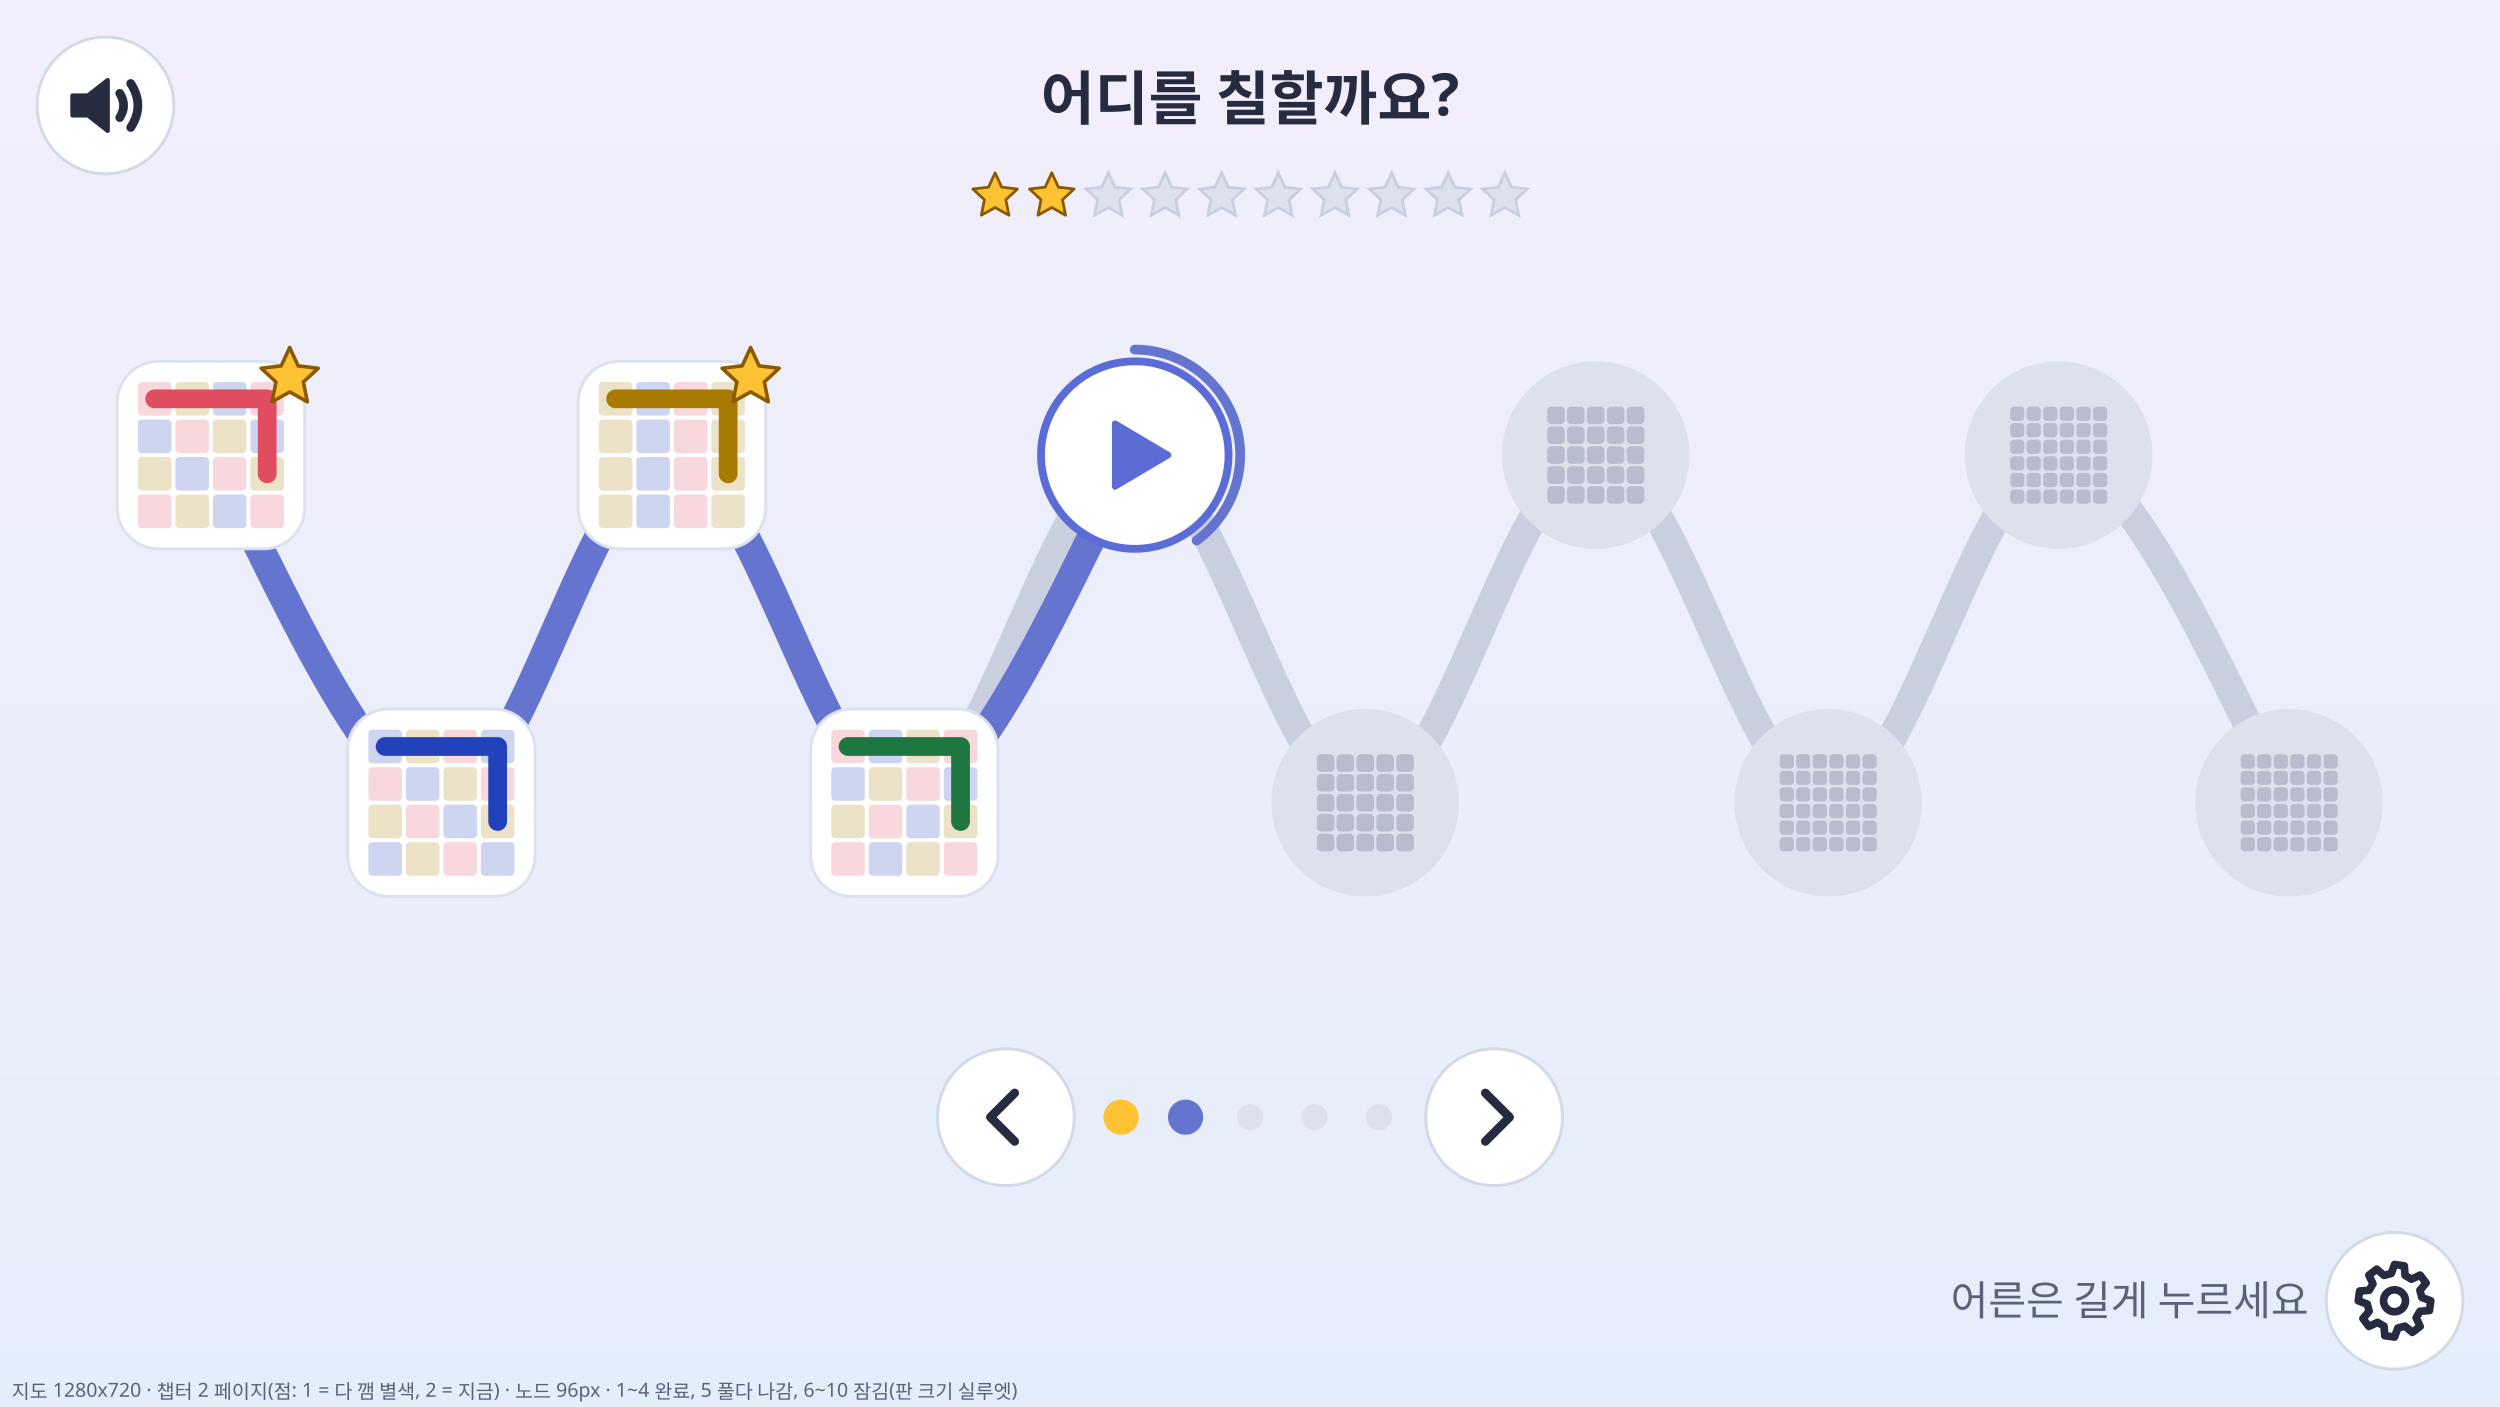
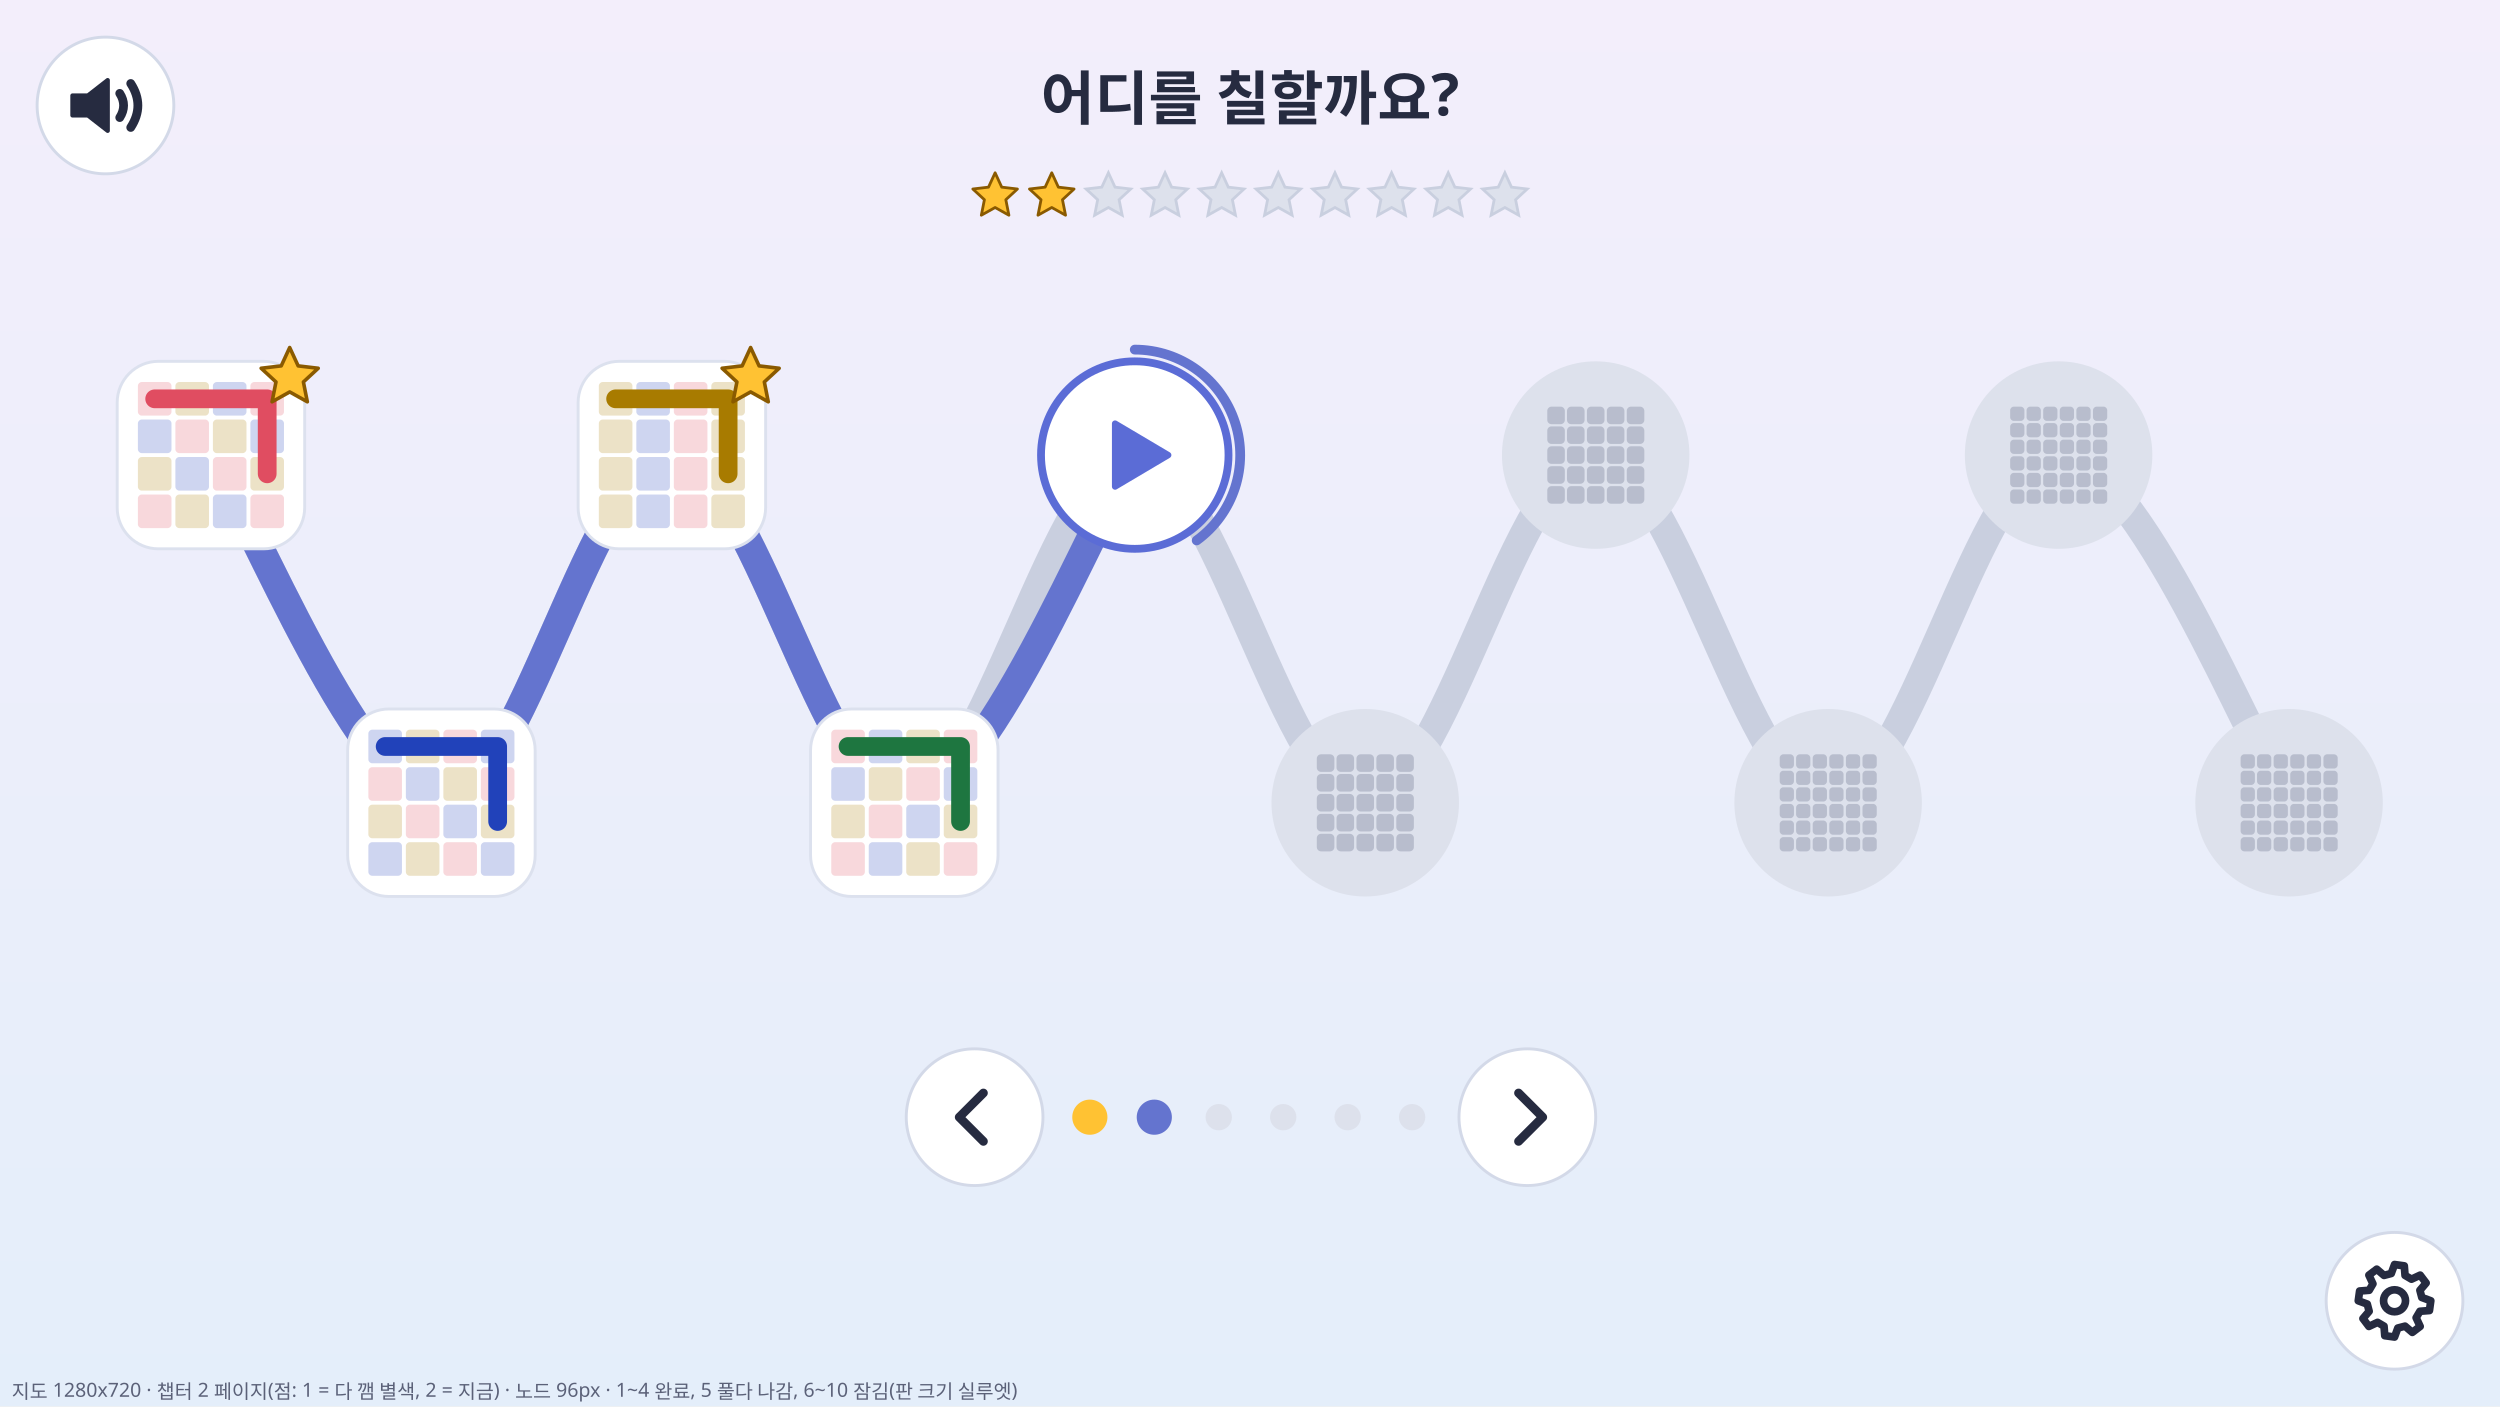
<svg xmlns="http://www.w3.org/2000/svg" width="1280" height="720" viewBox="0 0 1280 720" font-family="system-ui, sans-serif">
  <defs>
    <linearGradient id="bg" x1="0" y1="0" x2="0" y2="1">
      <stop offset="0" stop-color="#F3EEFB" />
      <stop offset="1" stop-color="#E4EEFA" />
    </linearGradient>
  </defs>
  <rect width="1280" height="720" fill="url(#bg)" />
  <path d="M108 233 C127.7 262.7 186.7 411.0 226 411 C265.3 411.0 304.5 233.0 344 233 C383.5 233.0 423.5 411.0 463 411 C502.5 411.0 541.7 233.0 581 233 C620.3 233.0 659.7 411.0 699 411 C738.3 411.0 777.5 233.0 817 233 C856.5 233.0 896.5 411.0 936 411 C975.5 411.0 1014.7 233.0 1054 233 C1093.3 233.0 1152.3 381.3 1172 411" fill="none" stroke="#C9CFDF" stroke-width="15" stroke-linecap="round" />
  <path d="M108 233 C127.7 262.7 186.7 411.0 226 411 C265.3 411.0 304.5 233.0 344 233 C383.5 233.0 423.5 411.0 463 411 C502.5 411.0 561.3 262.7 581 233" fill="none" stroke="#6474CF" stroke-width="15" stroke-linecap="round" />
  <rect x="60" y="185" width="96" height="96" rx="21.12" fill="#FFFFFF" stroke="#DCE1EE" stroke-width="1.5" />
  <rect x="70.6" y="195.6" width="17.2" height="17.2" rx="2" fill="#F8D8DC" />
  <rect x="89.8" y="195.6" width="17.2" height="17.2" rx="2" fill="#ECE2C7" />
  <rect x="109.0" y="195.6" width="17.2" height="17.2" rx="2" fill="#CED5F0" />
  <rect x="128.2" y="195.6" width="17.2" height="17.2" rx="2" fill="#F8D8DC" />
  <rect x="70.6" y="214.8" width="17.2" height="17.2" rx="2" fill="#CED5F0" />
  <rect x="89.8" y="214.8" width="17.2" height="17.2" rx="2" fill="#F8D8DC" />
  <rect x="109.0" y="214.8" width="17.2" height="17.2" rx="2" fill="#ECE2C7" />
  <rect x="128.2" y="214.8" width="17.2" height="17.2" rx="2" fill="#CED5F0" />
  <rect x="70.6" y="234.0" width="17.2" height="17.2" rx="2" fill="#ECE2C7" />
  <rect x="89.8" y="234.0" width="17.2" height="17.2" rx="2" fill="#CED5F0" />
  <rect x="109.0" y="234.0" width="17.2" height="17.2" rx="2" fill="#F8D8DC" />
  <rect x="128.2" y="234.0" width="17.2" height="17.2" rx="2" fill="#ECE2C7" />
  <rect x="70.6" y="253.2" width="17.2" height="17.2" rx="2" fill="#F8D8DC" />
  <rect x="89.8" y="253.2" width="17.2" height="17.2" rx="2" fill="#ECE2C7" />
  <rect x="109.0" y="253.2" width="17.2" height="17.2" rx="2" fill="#CED5F0" />
  <rect x="128.2" y="253.2" width="17.2" height="17.2" rx="2" fill="#F8D8DC" />
  <polyline points="79.2,204.2 136.8,204.2 136.8,242.6" fill="none" stroke="#E04D61" stroke-width="9.6" stroke-linecap="round" stroke-linejoin="round" />
  <path d="M0 -0.96 L0.282 -0.348 L0.951 -0.269 L0.457 0.188 L0.588 0.849 L0 0.52 L-0.588 0.849 L-0.457 0.188 L-0.951 -0.269 L-0.282 -0.348 Z" transform="translate(148.32 192.68) scale(15.36)" fill="#FFC233" stroke="#8A5A00" stroke-width="0.12" stroke-linejoin="round" />
  <rect x="178" y="363" width="96" height="96" rx="21.12" fill="#FFFFFF" stroke="#DCE1EE" stroke-width="1.5" />
  <rect x="188.6" y="373.6" width="17.2" height="17.2" rx="2" fill="#CED5F0" />
  <rect x="207.8" y="373.6" width="17.2" height="17.2" rx="2" fill="#ECE2C7" />
  <rect x="227.0" y="373.6" width="17.2" height="17.2" rx="2" fill="#F8D8DC" />
  <rect x="246.2" y="373.6" width="17.2" height="17.2" rx="2" fill="#CED5F0" />
  <rect x="188.6" y="392.8" width="17.2" height="17.2" rx="2" fill="#F8D8DC" />
  <rect x="207.8" y="392.8" width="17.2" height="17.2" rx="2" fill="#CED5F0" />
  <rect x="227.0" y="392.8" width="17.2" height="17.2" rx="2" fill="#ECE2C7" />
  <rect x="246.2" y="392.8" width="17.2" height="17.2" rx="2" fill="#F8D8DC" />
  <rect x="188.6" y="412.0" width="17.2" height="17.2" rx="2" fill="#ECE2C7" />
  <rect x="207.8" y="412.0" width="17.2" height="17.2" rx="2" fill="#F8D8DC" />
  <rect x="227.0" y="412.0" width="17.2" height="17.2" rx="2" fill="#CED5F0" />
  <rect x="246.2" y="412.0" width="17.2" height="17.2" rx="2" fill="#ECE2C7" />
  <rect x="188.6" y="431.2" width="17.2" height="17.2" rx="2" fill="#CED5F0" />
  <rect x="207.8" y="431.2" width="17.2" height="17.2" rx="2" fill="#ECE2C7" />
  <rect x="227.0" y="431.2" width="17.2" height="17.2" rx="2" fill="#F8D8DC" />
  <rect x="246.2" y="431.2" width="17.2" height="17.2" rx="2" fill="#CED5F0" />
  <polyline points="197.2,382.2 254.8,382.2 254.8,420.6" fill="none" stroke="#2142BA" stroke-width="9.6" stroke-linecap="round" stroke-linejoin="round" />
  <rect x="296" y="185" width="96" height="96" rx="21.12" fill="#FFFFFF" stroke="#DCE1EE" stroke-width="1.5" />
  <rect x="306.6" y="195.6" width="17.2" height="17.2" rx="2" fill="#ECE2C7" />
  <rect x="325.8" y="195.6" width="17.2" height="17.2" rx="2" fill="#CED5F0" />
  <rect x="345.0" y="195.6" width="17.2" height="17.2" rx="2" fill="#F8D8DC" />
  <rect x="364.2" y="195.6" width="17.2" height="17.2" rx="2" fill="#ECE2C7" />
  <rect x="306.6" y="214.8" width="17.2" height="17.2" rx="2" fill="#ECE2C7" />
  <rect x="325.8" y="214.8" width="17.2" height="17.2" rx="2" fill="#CED5F0" />
  <rect x="345.0" y="214.8" width="17.2" height="17.2" rx="2" fill="#F8D8DC" />
  <rect x="364.2" y="214.8" width="17.2" height="17.2" rx="2" fill="#ECE2C7" />
  <rect x="306.6" y="234.0" width="17.2" height="17.2" rx="2" fill="#ECE2C7" />
  <rect x="325.8" y="234.0" width="17.2" height="17.2" rx="2" fill="#CED5F0" />
  <rect x="345.0" y="234.0" width="17.2" height="17.2" rx="2" fill="#F8D8DC" />
  <rect x="364.2" y="234.0" width="17.2" height="17.2" rx="2" fill="#ECE2C7" />
  <rect x="306.6" y="253.2" width="17.2" height="17.2" rx="2" fill="#ECE2C7" />
  <rect x="325.8" y="253.2" width="17.2" height="17.2" rx="2" fill="#CED5F0" />
  <rect x="345.0" y="253.2" width="17.2" height="17.2" rx="2" fill="#F8D8DC" />
  <rect x="364.2" y="253.2" width="17.2" height="17.2" rx="2" fill="#ECE2C7" />
  <polyline points="315.2,204.2 372.8,204.2 372.8,242.6" fill="none" stroke="#A87B00" stroke-width="9.6" stroke-linecap="round" stroke-linejoin="round" />
  <path d="M0 -0.96 L0.282 -0.348 L0.951 -0.269 L0.457 0.188 L0.588 0.849 L0 0.52 L-0.588 0.849 L-0.457 0.188 L-0.951 -0.269 L-0.282 -0.348 Z" transform="translate(384.32 192.68) scale(15.36)" fill="#FFC233" stroke="#8A5A00" stroke-width="0.12" stroke-linejoin="round" />
  <rect x="415" y="363" width="96" height="96" rx="21.12" fill="#FFFFFF" stroke="#DCE1EE" stroke-width="1.5" />
  <rect x="425.6" y="373.6" width="17.2" height="17.2" rx="2" fill="#F8D8DC" />
  <rect x="444.8" y="373.6" width="17.2" height="17.2" rx="2" fill="#CED5F0" />
  <rect x="464.0" y="373.6" width="17.2" height="17.2" rx="2" fill="#ECE2C7" />
  <rect x="483.2" y="373.6" width="17.2" height="17.2" rx="2" fill="#F8D8DC" />
  <rect x="425.6" y="392.8" width="17.2" height="17.2" rx="2" fill="#CED5F0" />
  <rect x="444.8" y="392.8" width="17.2" height="17.2" rx="2" fill="#ECE2C7" />
  <rect x="464.0" y="392.8" width="17.2" height="17.2" rx="2" fill="#F8D8DC" />
  <rect x="483.2" y="392.8" width="17.2" height="17.2" rx="2" fill="#CED5F0" />
  <rect x="425.6" y="412.0" width="17.2" height="17.2" rx="2" fill="#ECE2C7" />
  <rect x="444.8" y="412.0" width="17.2" height="17.2" rx="2" fill="#F8D8DC" />
  <rect x="464.0" y="412.0" width="17.2" height="17.2" rx="2" fill="#CED5F0" />
  <rect x="483.2" y="412.0" width="17.2" height="17.2" rx="2" fill="#ECE2C7" />
  <rect x="425.6" y="431.2" width="17.2" height="17.2" rx="2" fill="#F8D8DC" />
  <rect x="444.8" y="431.2" width="17.2" height="17.2" rx="2" fill="#CED5F0" />
  <rect x="464.0" y="431.2" width="17.2" height="17.2" rx="2" fill="#ECE2C7" />
  <rect x="483.2" y="431.2" width="17.2" height="17.2" rx="2" fill="#F8D8DC" />
  <polyline points="434.2,382.2 491.8,382.2 491.8,420.6" fill="none" stroke="#1E7640" stroke-width="9.6" stroke-linecap="round" stroke-linejoin="round" />
  <path d="M581 179 A54 54 0 0 1 612.7 276.7" fill="none" stroke="#6474CF" stroke-width="5" stroke-linecap="round" />
  <circle cx="581" cy="233" r="48" fill="#FFFFFF" stroke="#5B6CD6" stroke-width="4" />
  <path d="M-0.5 -0.8 L0.85 0 L-0.5 0.8 Z" transform="translate(581.0 233.0) scale(20.16)" fill="#5B6CD6" stroke="#5B6CD6" stroke-width="0.16" stroke-linejoin="round" />
  <circle cx="699" cy="411" r="48" fill="#DDE1EC" />
  <rect x="674.2" y="386.2" width="9.0" height="9.0" rx="2.2" fill="#737B93" opacity="0.35" />
  <rect x="684.3" y="386.2" width="9.0" height="9.0" rx="2.2" fill="#737B93" opacity="0.35" />
  <rect x="694.5" y="386.2" width="9.0" height="9.0" rx="2.2" fill="#737B93" opacity="0.35" />
  <rect x="704.7" y="386.2" width="9.0" height="9.0" rx="2.2" fill="#737B93" opacity="0.35" />
  <rect x="714.9" y="386.2" width="9.0" height="9.0" rx="2.2" fill="#737B93" opacity="0.35" />
  <rect x="674.2" y="396.3" width="9.0" height="9.0" rx="2.2" fill="#737B93" opacity="0.35" />
  <rect x="684.3" y="396.3" width="9.0" height="9.0" rx="2.2" fill="#737B93" opacity="0.35" />
  <rect x="694.5" y="396.3" width="9.0" height="9.0" rx="2.2" fill="#737B93" opacity="0.35" />
  <rect x="704.7" y="396.3" width="9.0" height="9.0" rx="2.2" fill="#737B93" opacity="0.35" />
  <rect x="714.9" y="396.3" width="9.0" height="9.0" rx="2.2" fill="#737B93" opacity="0.35" />
  <rect x="674.2" y="406.5" width="9.0" height="9.0" rx="2.2" fill="#737B93" opacity="0.35" />
  <rect x="684.3" y="406.5" width="9.0" height="9.0" rx="2.2" fill="#737B93" opacity="0.35" />
  <rect x="694.5" y="406.5" width="9.0" height="9.0" rx="2.2" fill="#737B93" opacity="0.35" />
  <rect x="704.7" y="406.5" width="9.0" height="9.0" rx="2.2" fill="#737B93" opacity="0.35" />
  <rect x="714.9" y="406.5" width="9.0" height="9.0" rx="2.2" fill="#737B93" opacity="0.35" />
  <rect x="674.2" y="416.7" width="9.0" height="9.0" rx="2.2" fill="#737B93" opacity="0.35" />
  <rect x="684.3" y="416.7" width="9.0" height="9.0" rx="2.2" fill="#737B93" opacity="0.35" />
  <rect x="694.5" y="416.7" width="9.0" height="9.0" rx="2.2" fill="#737B93" opacity="0.35" />
  <rect x="704.7" y="416.7" width="9.0" height="9.0" rx="2.2" fill="#737B93" opacity="0.35" />
  <rect x="714.9" y="416.7" width="9.0" height="9.0" rx="2.2" fill="#737B93" opacity="0.35" />
  <rect x="674.2" y="426.9" width="9.0" height="9.0" rx="2.2" fill="#737B93" opacity="0.35" />
  <rect x="684.3" y="426.9" width="9.0" height="9.0" rx="2.2" fill="#737B93" opacity="0.35" />
  <rect x="694.5" y="426.9" width="9.0" height="9.0" rx="2.2" fill="#737B93" opacity="0.35" />
  <rect x="704.7" y="426.9" width="9.0" height="9.0" rx="2.2" fill="#737B93" opacity="0.35" />
  <rect x="714.9" y="426.9" width="9.0" height="9.0" rx="2.2" fill="#737B93" opacity="0.35" />
  <circle cx="817" cy="233" r="48" fill="#DDE1EC" />
  <rect x="792.2" y="208.2" width="9.0" height="9.0" rx="2.2" fill="#737B93" opacity="0.35" />
  <rect x="802.3" y="208.2" width="9.0" height="9.0" rx="2.2" fill="#737B93" opacity="0.35" />
  <rect x="812.5" y="208.2" width="9.0" height="9.0" rx="2.2" fill="#737B93" opacity="0.35" />
  <rect x="822.7" y="208.2" width="9.0" height="9.0" rx="2.2" fill="#737B93" opacity="0.35" />
  <rect x="832.9" y="208.2" width="9.0" height="9.0" rx="2.2" fill="#737B93" opacity="0.35" />
  <rect x="792.2" y="218.3" width="9.0" height="9.0" rx="2.2" fill="#737B93" opacity="0.35" />
  <rect x="802.3" y="218.3" width="9.0" height="9.0" rx="2.2" fill="#737B93" opacity="0.35" />
  <rect x="812.5" y="218.3" width="9.0" height="9.0" rx="2.2" fill="#737B93" opacity="0.35" />
  <rect x="822.7" y="218.3" width="9.0" height="9.0" rx="2.2" fill="#737B93" opacity="0.35" />
  <rect x="832.9" y="218.3" width="9.0" height="9.0" rx="2.2" fill="#737B93" opacity="0.35" />
  <rect x="792.2" y="228.5" width="9.0" height="9.0" rx="2.2" fill="#737B93" opacity="0.35" />
  <rect x="802.3" y="228.5" width="9.0" height="9.0" rx="2.2" fill="#737B93" opacity="0.35" />
  <rect x="812.5" y="228.5" width="9.0" height="9.0" rx="2.2" fill="#737B93" opacity="0.35" />
  <rect x="822.7" y="228.5" width="9.0" height="9.0" rx="2.2" fill="#737B93" opacity="0.35" />
  <rect x="832.9" y="228.5" width="9.0" height="9.0" rx="2.2" fill="#737B93" opacity="0.35" />
  <rect x="792.2" y="238.7" width="9.0" height="9.0" rx="2.2" fill="#737B93" opacity="0.35" />
  <rect x="802.3" y="238.7" width="9.0" height="9.0" rx="2.2" fill="#737B93" opacity="0.35" />
  <rect x="812.5" y="238.7" width="9.0" height="9.0" rx="2.2" fill="#737B93" opacity="0.35" />
  <rect x="822.7" y="238.7" width="9.0" height="9.0" rx="2.2" fill="#737B93" opacity="0.35" />
  <rect x="832.9" y="238.7" width="9.0" height="9.0" rx="2.2" fill="#737B93" opacity="0.35" />
  <rect x="792.2" y="248.9" width="9.0" height="9.0" rx="2.2" fill="#737B93" opacity="0.35" />
  <rect x="802.3" y="248.9" width="9.0" height="9.0" rx="2.2" fill="#737B93" opacity="0.35" />
  <rect x="812.5" y="248.9" width="9.0" height="9.0" rx="2.2" fill="#737B93" opacity="0.35" />
  <rect x="822.7" y="248.9" width="9.0" height="9.0" rx="2.2" fill="#737B93" opacity="0.35" />
  <rect x="832.9" y="248.9" width="9.0" height="9.0" rx="2.2" fill="#737B93" opacity="0.35" />
  <circle cx="936" cy="411" r="48" fill="#DDE1EC" />
  <rect x="911.2" y="386.2" width="7.3" height="7.3" rx="1.9" fill="#737B93" opacity="0.35" />
  <rect x="919.6" y="386.2" width="7.3" height="7.3" rx="1.9" fill="#737B93" opacity="0.35" />
  <rect x="928.1" y="386.2" width="7.3" height="7.3" rx="1.9" fill="#737B93" opacity="0.35" />
  <rect x="936.6" y="386.2" width="7.3" height="7.3" rx="1.9" fill="#737B93" opacity="0.35" />
  <rect x="945.1" y="386.2" width="7.3" height="7.3" rx="1.9" fill="#737B93" opacity="0.35" />
  <rect x="953.6" y="386.2" width="7.3" height="7.3" rx="1.9" fill="#737B93" opacity="0.35" />
  <rect x="911.2" y="394.6" width="7.3" height="7.3" rx="1.9" fill="#737B93" opacity="0.35" />
  <rect x="919.6" y="394.6" width="7.3" height="7.3" rx="1.9" fill="#737B93" opacity="0.35" />
  <rect x="928.1" y="394.6" width="7.3" height="7.3" rx="1.9" fill="#737B93" opacity="0.35" />
  <rect x="936.6" y="394.6" width="7.3" height="7.3" rx="1.9" fill="#737B93" opacity="0.35" />
  <rect x="945.1" y="394.6" width="7.3" height="7.3" rx="1.9" fill="#737B93" opacity="0.35" />
  <rect x="953.6" y="394.6" width="7.3" height="7.3" rx="1.9" fill="#737B93" opacity="0.35" />
  <rect x="911.2" y="403.1" width="7.3" height="7.3" rx="1.9" fill="#737B93" opacity="0.35" />
  <rect x="919.6" y="403.1" width="7.3" height="7.3" rx="1.9" fill="#737B93" opacity="0.35" />
  <rect x="928.1" y="403.1" width="7.3" height="7.3" rx="1.9" fill="#737B93" opacity="0.35" />
  <rect x="936.6" y="403.1" width="7.3" height="7.3" rx="1.9" fill="#737B93" opacity="0.35" />
  <rect x="945.1" y="403.1" width="7.3" height="7.3" rx="1.9" fill="#737B93" opacity="0.35" />
  <rect x="953.6" y="403.1" width="7.3" height="7.3" rx="1.9" fill="#737B93" opacity="0.35" />
  <rect x="911.2" y="411.6" width="7.3" height="7.3" rx="1.9" fill="#737B93" opacity="0.35" />
  <rect x="919.6" y="411.6" width="7.3" height="7.3" rx="1.9" fill="#737B93" opacity="0.35" />
  <rect x="928.1" y="411.6" width="7.3" height="7.3" rx="1.9" fill="#737B93" opacity="0.35" />
  <rect x="936.6" y="411.6" width="7.3" height="7.3" rx="1.9" fill="#737B93" opacity="0.35" />
  <rect x="945.1" y="411.6" width="7.3" height="7.3" rx="1.9" fill="#737B93" opacity="0.35" />
  <rect x="953.6" y="411.6" width="7.3" height="7.3" rx="1.9" fill="#737B93" opacity="0.35" />
  <rect x="911.2" y="420.1" width="7.3" height="7.3" rx="1.9" fill="#737B93" opacity="0.35" />
  <rect x="919.6" y="420.1" width="7.3" height="7.3" rx="1.9" fill="#737B93" opacity="0.35" />
  <rect x="928.1" y="420.1" width="7.3" height="7.3" rx="1.9" fill="#737B93" opacity="0.35" />
  <rect x="936.6" y="420.1" width="7.3" height="7.3" rx="1.9" fill="#737B93" opacity="0.35" />
  <rect x="945.1" y="420.1" width="7.3" height="7.3" rx="1.9" fill="#737B93" opacity="0.35" />
  <rect x="953.6" y="420.1" width="7.3" height="7.3" rx="1.9" fill="#737B93" opacity="0.35" />
  <rect x="911.2" y="428.6" width="7.3" height="7.3" rx="1.9" fill="#737B93" opacity="0.35" />
  <rect x="919.6" y="428.6" width="7.3" height="7.3" rx="1.9" fill="#737B93" opacity="0.35" />
  <rect x="928.1" y="428.6" width="7.3" height="7.3" rx="1.9" fill="#737B93" opacity="0.35" />
  <rect x="936.6" y="428.6" width="7.3" height="7.3" rx="1.9" fill="#737B93" opacity="0.35" />
  <rect x="945.1" y="428.6" width="7.3" height="7.3" rx="1.9" fill="#737B93" opacity="0.35" />
  <rect x="953.6" y="428.6" width="7.3" height="7.3" rx="1.9" fill="#737B93" opacity="0.35" />
  <circle cx="1054" cy="233" r="48" fill="#DDE1EC" />
  <rect x="1029.2" y="208.2" width="7.3" height="7.3" rx="1.9" fill="#737B93" opacity="0.35" />
  <rect x="1037.6" y="208.2" width="7.3" height="7.3" rx="1.9" fill="#737B93" opacity="0.35" />
  <rect x="1046.1" y="208.2" width="7.3" height="7.3" rx="1.9" fill="#737B93" opacity="0.35" />
  <rect x="1054.6" y="208.2" width="7.3" height="7.3" rx="1.9" fill="#737B93" opacity="0.35" />
  <rect x="1063.1" y="208.2" width="7.3" height="7.3" rx="1.9" fill="#737B93" opacity="0.35" />
  <rect x="1071.6" y="208.2" width="7.3" height="7.3" rx="1.9" fill="#737B93" opacity="0.35" />
  <rect x="1029.2" y="216.6" width="7.3" height="7.3" rx="1.9" fill="#737B93" opacity="0.35" />
  <rect x="1037.6" y="216.6" width="7.3" height="7.3" rx="1.9" fill="#737B93" opacity="0.35" />
  <rect x="1046.1" y="216.6" width="7.3" height="7.3" rx="1.9" fill="#737B93" opacity="0.35" />
  <rect x="1054.6" y="216.6" width="7.3" height="7.3" rx="1.9" fill="#737B93" opacity="0.35" />
  <rect x="1063.1" y="216.6" width="7.3" height="7.3" rx="1.9" fill="#737B93" opacity="0.35" />
  <rect x="1071.6" y="216.6" width="7.3" height="7.3" rx="1.9" fill="#737B93" opacity="0.35" />
  <rect x="1029.2" y="225.1" width="7.3" height="7.3" rx="1.9" fill="#737B93" opacity="0.35" />
  <rect x="1037.6" y="225.1" width="7.3" height="7.3" rx="1.9" fill="#737B93" opacity="0.35" />
  <rect x="1046.1" y="225.1" width="7.3" height="7.3" rx="1.9" fill="#737B93" opacity="0.35" />
  <rect x="1054.6" y="225.1" width="7.3" height="7.3" rx="1.9" fill="#737B93" opacity="0.35" />
  <rect x="1063.1" y="225.1" width="7.3" height="7.3" rx="1.9" fill="#737B93" opacity="0.35" />
  <rect x="1071.6" y="225.1" width="7.3" height="7.3" rx="1.9" fill="#737B93" opacity="0.35" />
  <rect x="1029.2" y="233.6" width="7.3" height="7.3" rx="1.9" fill="#737B93" opacity="0.35" />
  <rect x="1037.6" y="233.6" width="7.3" height="7.3" rx="1.9" fill="#737B93" opacity="0.35" />
  <rect x="1046.1" y="233.6" width="7.3" height="7.3" rx="1.9" fill="#737B93" opacity="0.35" />
  <rect x="1054.6" y="233.6" width="7.3" height="7.3" rx="1.9" fill="#737B93" opacity="0.35" />
  <rect x="1063.1" y="233.6" width="7.3" height="7.3" rx="1.9" fill="#737B93" opacity="0.35" />
  <rect x="1071.6" y="233.6" width="7.3" height="7.3" rx="1.9" fill="#737B93" opacity="0.35" />
  <rect x="1029.2" y="242.1" width="7.3" height="7.3" rx="1.9" fill="#737B93" opacity="0.35" />
  <rect x="1037.6" y="242.1" width="7.3" height="7.3" rx="1.9" fill="#737B93" opacity="0.35" />
  <rect x="1046.1" y="242.1" width="7.3" height="7.3" rx="1.9" fill="#737B93" opacity="0.35" />
  <rect x="1054.6" y="242.1" width="7.3" height="7.3" rx="1.9" fill="#737B93" opacity="0.35" />
  <rect x="1063.1" y="242.1" width="7.3" height="7.3" rx="1.9" fill="#737B93" opacity="0.35" />
  <rect x="1071.6" y="242.1" width="7.3" height="7.3" rx="1.9" fill="#737B93" opacity="0.35" />
  <rect x="1029.2" y="250.6" width="7.3" height="7.3" rx="1.9" fill="#737B93" opacity="0.35" />
  <rect x="1037.6" y="250.6" width="7.3" height="7.3" rx="1.9" fill="#737B93" opacity="0.35" />
  <rect x="1046.1" y="250.6" width="7.3" height="7.3" rx="1.9" fill="#737B93" opacity="0.35" />
  <rect x="1054.6" y="250.6" width="7.3" height="7.3" rx="1.9" fill="#737B93" opacity="0.35" />
  <rect x="1063.1" y="250.6" width="7.3" height="7.3" rx="1.9" fill="#737B93" opacity="0.35" />
  <rect x="1071.6" y="250.6" width="7.3" height="7.3" rx="1.9" fill="#737B93" opacity="0.35" />
  <circle cx="1172" cy="411" r="48" fill="#DDE1EC" />
  <rect x="1147.2" y="386.2" width="7.3" height="7.3" rx="1.9" fill="#737B93" opacity="0.35" />
  <rect x="1155.6" y="386.2" width="7.3" height="7.3" rx="1.9" fill="#737B93" opacity="0.35" />
  <rect x="1164.1" y="386.2" width="7.3" height="7.3" rx="1.9" fill="#737B93" opacity="0.35" />
  <rect x="1172.6" y="386.2" width="7.3" height="7.3" rx="1.9" fill="#737B93" opacity="0.35" />
  <rect x="1181.1" y="386.2" width="7.3" height="7.3" rx="1.9" fill="#737B93" opacity="0.35" />
  <rect x="1189.6" y="386.2" width="7.3" height="7.3" rx="1.9" fill="#737B93" opacity="0.35" />
  <rect x="1147.2" y="394.6" width="7.3" height="7.3" rx="1.9" fill="#737B93" opacity="0.35" />
  <rect x="1155.6" y="394.6" width="7.3" height="7.3" rx="1.9" fill="#737B93" opacity="0.35" />
  <rect x="1164.1" y="394.6" width="7.3" height="7.3" rx="1.9" fill="#737B93" opacity="0.35" />
  <rect x="1172.6" y="394.6" width="7.3" height="7.3" rx="1.9" fill="#737B93" opacity="0.35" />
  <rect x="1181.1" y="394.6" width="7.3" height="7.3" rx="1.9" fill="#737B93" opacity="0.35" />
  <rect x="1189.6" y="394.6" width="7.3" height="7.3" rx="1.9" fill="#737B93" opacity="0.35" />
  <rect x="1147.2" y="403.1" width="7.3" height="7.3" rx="1.9" fill="#737B93" opacity="0.35" />
  <rect x="1155.6" y="403.1" width="7.3" height="7.3" rx="1.9" fill="#737B93" opacity="0.35" />
  <rect x="1164.1" y="403.1" width="7.3" height="7.3" rx="1.9" fill="#737B93" opacity="0.35" />
  <rect x="1172.6" y="403.1" width="7.3" height="7.3" rx="1.9" fill="#737B93" opacity="0.35" />
  <rect x="1181.1" y="403.1" width="7.3" height="7.3" rx="1.9" fill="#737B93" opacity="0.35" />
  <rect x="1189.6" y="403.1" width="7.3" height="7.3" rx="1.9" fill="#737B93" opacity="0.35" />
  <rect x="1147.2" y="411.6" width="7.3" height="7.3" rx="1.9" fill="#737B93" opacity="0.35" />
  <rect x="1155.6" y="411.6" width="7.3" height="7.3" rx="1.9" fill="#737B93" opacity="0.35" />
  <rect x="1164.1" y="411.6" width="7.3" height="7.3" rx="1.9" fill="#737B93" opacity="0.35" />
  <rect x="1172.6" y="411.6" width="7.3" height="7.3" rx="1.9" fill="#737B93" opacity="0.35" />
  <rect x="1181.1" y="411.6" width="7.3" height="7.3" rx="1.9" fill="#737B93" opacity="0.35" />
  <rect x="1189.6" y="411.6" width="7.3" height="7.3" rx="1.9" fill="#737B93" opacity="0.35" />
  <rect x="1147.2" y="420.1" width="7.3" height="7.3" rx="1.9" fill="#737B93" opacity="0.35" />
  <rect x="1155.6" y="420.1" width="7.3" height="7.3" rx="1.9" fill="#737B93" opacity="0.35" />
  <rect x="1164.1" y="420.1" width="7.3" height="7.3" rx="1.9" fill="#737B93" opacity="0.35" />
  <rect x="1172.6" y="420.1" width="7.3" height="7.3" rx="1.9" fill="#737B93" opacity="0.35" />
  <rect x="1181.1" y="420.1" width="7.3" height="7.3" rx="1.9" fill="#737B93" opacity="0.35" />
  <rect x="1189.6" y="420.1" width="7.3" height="7.3" rx="1.9" fill="#737B93" opacity="0.35" />
  <rect x="1147.2" y="428.6" width="7.3" height="7.3" rx="1.9" fill="#737B93" opacity="0.35" />
  <rect x="1155.6" y="428.6" width="7.3" height="7.3" rx="1.9" fill="#737B93" opacity="0.35" />
  <rect x="1164.1" y="428.6" width="7.3" height="7.3" rx="1.9" fill="#737B93" opacity="0.35" />
  <rect x="1172.6" y="428.6" width="7.3" height="7.3" rx="1.9" fill="#737B93" opacity="0.35" />
  <rect x="1181.1" y="428.6" width="7.3" height="7.3" rx="1.9" fill="#737B93" opacity="0.35" />
  <rect x="1189.6" y="428.6" width="7.3" height="7.3" rx="1.9" fill="#737B93" opacity="0.35" />
  <circle cx="1226" cy="666" r="35" fill="#FFFFFF" stroke="#D3D9E8" stroke-width="1.5" />
  <g transform="translate(1199 639) scale(1.125)">
    <path d="M24.00 7.50 L28.44 8.11 L28.78 12.45 L31.72 14.17 L35.67 12.33 L38.38 15.91 L35.55 19.22 L36.41 22.50 L40.50 24.00 L39.89 28.44 L35.55 28.78 L33.83 31.72 L35.67 35.67 L32.09 38.38 L28.78 35.55 L25.50 36.41 L24.00 40.50 L19.56 39.89 L19.22 35.55 L16.28 33.83 L12.33 35.67 L9.62 32.09 L12.45 28.78 L11.59 25.50 L7.50 24.00 L8.11 19.56 L12.45 19.22 L14.17 16.28 L12.33 12.33 L15.91 9.62 L19.22 12.45 L22.50 11.59 Z" fill="none" stroke="#262B40" stroke-width="3.5" stroke-linejoin="round" />
    <circle cx="24" cy="24" r="5" fill="none" stroke="#262B40" stroke-width="3.5" />
  </g>
  <circle cx="54" cy="54" r="35" fill="#FFFFFF" stroke="#D3D9E8" stroke-width="1.5" />
  <g transform="translate(27 27) scale(1.125)">
    <path d="M9 19.5 H16 L25 12.5 V35.5 L16 28.5 H9 Z" fill="#262B40" stroke="#262B40" stroke-width="2" stroke-linejoin="round" />
    <path d="M30.5 18.5 Q34 24 30.5 29.5" fill="none" stroke="#262B40" stroke-width="4" stroke-linecap="round" stroke-linejoin="round" />
    <path d="M35.5 14 Q42 24 35.5 34" fill="none" stroke="#262B40" stroke-width="4" stroke-linecap="round" stroke-linejoin="round" />
  </g>
-   <circle cx="515" cy="572" r="35" fill="#FFFFFF" stroke="#D3D9E8" stroke-width="1.5" />
-   <g transform="translate(488 545) scale(1.125)">
+   <circle cx="499" cy="572" r="35" fill="#FFFFFF" stroke="#D3D9E8" stroke-width="1.5" />
+   <g transform="translate(472 545) scale(1.125)">
    <path d="M28 13 L17 24 L28 35" fill="none" stroke="#262B40" stroke-width="4" stroke-linecap="round" stroke-linejoin="round" />
  </g>
-   <circle cx="765" cy="572" r="35" fill="#FFFFFF" stroke="#D3D9E8" stroke-width="1.5" />
-   <g transform="translate(738 545) scale(1.125)">
+   <circle cx="782" cy="572" r="35" fill="#FFFFFF" stroke="#D3D9E8" stroke-width="1.5" />
+   <g transform="translate(755 545) scale(1.125)">
    <path d="M20 13 L31 24 L20 35" fill="none" stroke="#262B40" stroke-width="4" stroke-linecap="round" stroke-linejoin="round" />
  </g>
-   <circle cx="574" cy="572" r="9" fill="#FFC233" />
-   <circle cx="607" cy="572" r="9" fill="#6474CF" />
-   <circle cx="640" cy="572" r="6.75" fill="#DDE1EC" />
-   <circle cx="673" cy="572" r="6.75" fill="#DDE1EC" />
-   <circle cx="706" cy="572" r="6.75" fill="#DDE1EC" />
-   <text x="1182" y="673.35" text-anchor="end" font-size="21" fill="#5B6178">어른은 길게 누르세요</text>
+   <circle cx="558" cy="572" r="9" fill="#FFC233" />
+   <circle cx="591" cy="572" r="9" fill="#6474CF" />
+   <circle cx="624" cy="572" r="6.75" fill="#DDE1EC" />
+   <circle cx="657" cy="572" r="6.75" fill="#DDE1EC" />
+   <circle cx="690" cy="572" r="6.75" fill="#DDE1EC" />
+   <circle cx="723" cy="572" r="6.75" fill="#DDE1EC" />
  <path d="M0 -0.96 L0.282 -0.348 L0.951 -0.269 L0.457 0.188 L0.588 0.849 L0 0.52 L-0.588 0.849 L-0.457 0.188 L-0.951 -0.269 L-0.282 -0.348 Z" transform="translate(509.5 100) scale(12)" fill="#FFC233" stroke="#8A5A00" stroke-width="0.12" stroke-linejoin="round" />
  <path d="M0 -0.96 L0.282 -0.348 L0.951 -0.269 L0.457 0.188 L0.588 0.849 L0 0.52 L-0.588 0.849 L-0.457 0.188 L-0.951 -0.269 L-0.282 -0.348 Z" transform="translate(538.5 100) scale(12)" fill="#FFC233" stroke="#8A5A00" stroke-width="0.12" stroke-linejoin="round" />
  <path d="M0 -0.96 L0.282 -0.348 L0.951 -0.269 L0.457 0.188 L0.588 0.849 L0 0.52 L-0.588 0.849 L-0.457 0.188 L-0.951 -0.269 L-0.282 -0.348 Z" transform="translate(567.5 100) scale(12)" fill="#DDE1EC" stroke="#C9CFDF" stroke-width="0.12" />
  <path d="M0 -0.96 L0.282 -0.348 L0.951 -0.269 L0.457 0.188 L0.588 0.849 L0 0.52 L-0.588 0.849 L-0.457 0.188 L-0.951 -0.269 L-0.282 -0.348 Z" transform="translate(596.5 100) scale(12)" fill="#DDE1EC" stroke="#C9CFDF" stroke-width="0.12" />
  <path d="M0 -0.96 L0.282 -0.348 L0.951 -0.269 L0.457 0.188 L0.588 0.849 L0 0.52 L-0.588 0.849 L-0.457 0.188 L-0.951 -0.269 L-0.282 -0.348 Z" transform="translate(625.5 100) scale(12)" fill="#DDE1EC" stroke="#C9CFDF" stroke-width="0.12" />
  <path d="M0 -0.96 L0.282 -0.348 L0.951 -0.269 L0.457 0.188 L0.588 0.849 L0 0.52 L-0.588 0.849 L-0.457 0.188 L-0.951 -0.269 L-0.282 -0.348 Z" transform="translate(654.5 100) scale(12)" fill="#DDE1EC" stroke="#C9CFDF" stroke-width="0.12" />
  <path d="M0 -0.96 L0.282 -0.348 L0.951 -0.269 L0.457 0.188 L0.588 0.849 L0 0.52 L-0.588 0.849 L-0.457 0.188 L-0.951 -0.269 L-0.282 -0.348 Z" transform="translate(683.5 100) scale(12)" fill="#DDE1EC" stroke="#C9CFDF" stroke-width="0.12" />
  <path d="M0 -0.96 L0.282 -0.348 L0.951 -0.269 L0.457 0.188 L0.588 0.849 L0 0.52 L-0.588 0.849 L-0.457 0.188 L-0.951 -0.269 L-0.282 -0.348 Z" transform="translate(712.5 100) scale(12)" fill="#DDE1EC" stroke="#C9CFDF" stroke-width="0.12" />
  <path d="M0 -0.96 L0.282 -0.348 L0.951 -0.269 L0.457 0.188 L0.588 0.849 L0 0.52 L-0.588 0.849 L-0.457 0.188 L-0.951 -0.269 L-0.282 -0.348 Z" transform="translate(741.5 100) scale(12)" fill="#DDE1EC" stroke="#C9CFDF" stroke-width="0.12" />
  <path d="M0 -0.96 L0.282 -0.348 L0.951 -0.269 L0.457 0.188 L0.588 0.849 L0 0.52 L-0.588 0.849 L-0.457 0.188 L-0.951 -0.269 L-0.282 -0.348 Z" transform="translate(770.5 100) scale(12)" fill="#DDE1EC" stroke="#C9CFDF" stroke-width="0.12" />
  <text x="640" y="61.2" text-anchor="middle" font-size="30" font-weight="700" fill="#262B40">어디를 칠할까요?</text>
  <text x="6" y="716" font-size="10" fill="#5B6178">지도 1280x720 · 챕터 2 페이지(점: 1 = 다 깸 별색, 2 = 지금) · 노드 96px · 1~4 완료, 5 풀다 나감, 6~10 잠김(판 크기 실루엣)</text>
</svg>
